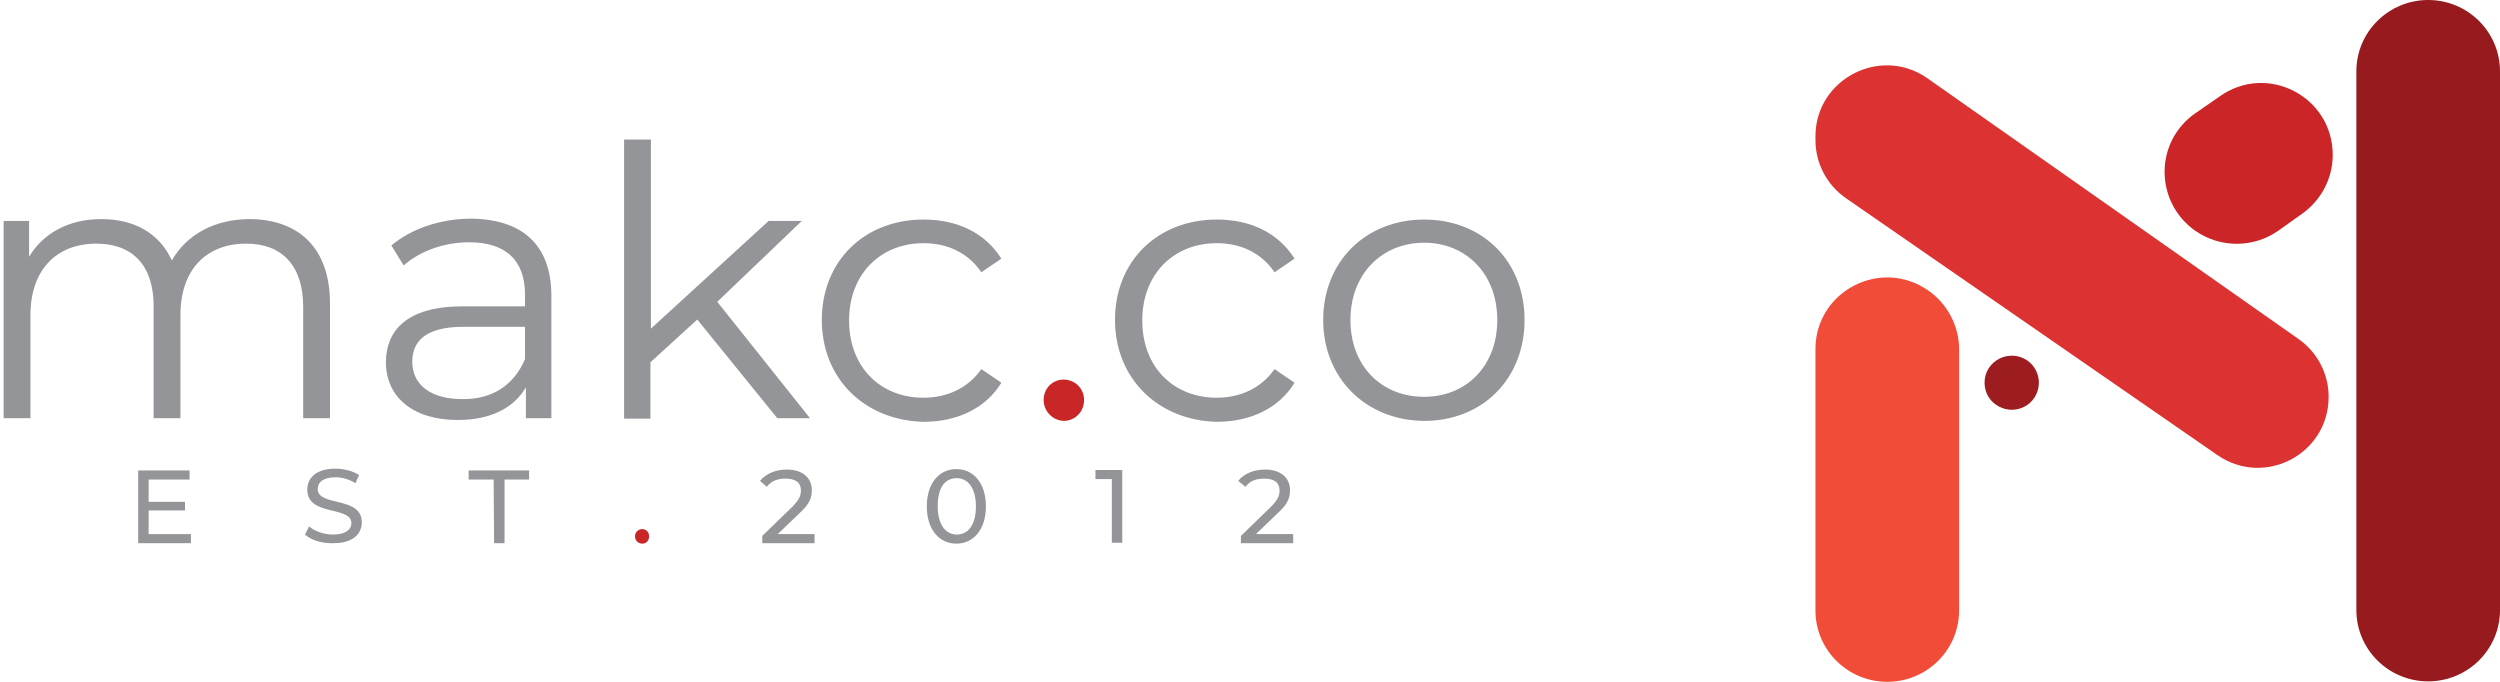
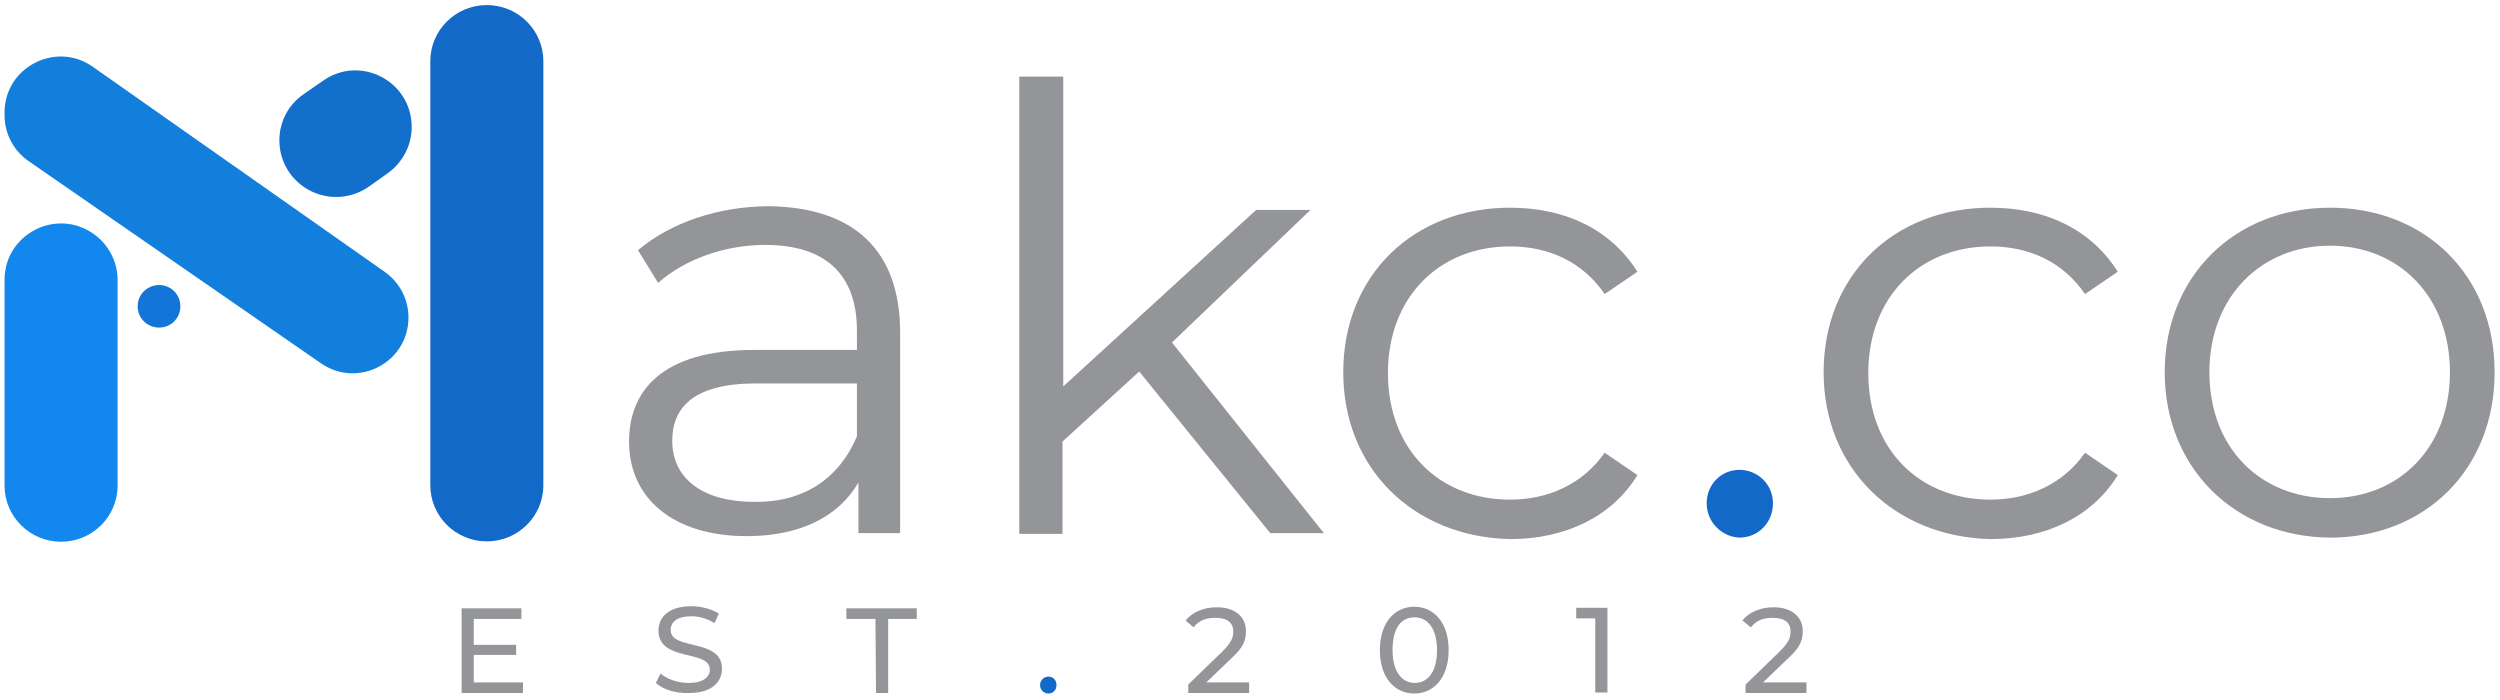
- <svg xmlns="http://www.w3.org/2000/svg" xmlns:xlink="http://www.w3.org/1999/xlink" version="1.1" id="Layer_1" x="0px" y="0px" viewBox="0 0 550 150" style="enable-background:new 0 0 550 150;" xml:space="preserve">
-   <style type="text/css">
+ <svg xmlns="http://www.w3.org/2000/svg" xmlns:xlink="http://www.w3.org/1999/xlink" version="1.1" id="Layer_1" x="0px" y="0px" viewBox="0 0 329 92" xml:space="preserve" width="329" height="92">
+   <defs id="defs21">
+     <rect x="51.681" y="-57.563" width="326.471" height="88.655" id="rect21" />
+   </defs>
+   <style type="text/css" id="style1">
	.st0{fill:#939598;}
- 	.st1{fill:#C92727;}
+ 	.st1{fill:#1269c7;}
	.st2{clip-path:url(#SVGID_00000028314074051516295200000007076188674481870746_);fill:#DC3332;}
	.st3{clip-path:url(#SVGID_00000028314074051516295200000007076188674481870746_);fill:#F04C38;}
- 	.st4{fill:#CC2527;}
- 	.st5{fill:#9D1C20;}
- 	.st6{fill:#971B1E;}
+ 	.st4{fill:#126fcc;}
+ 	.st5{fill:#1275d7;}
+ 	.st6{fill:#1269c7;}
</style>
-   <g>
-     <path class="st0" d="M72.6,66.8V92h-5.9V67.5c0-9.1-4.7-13.9-12.5-13.9c-8.9,0-14.5,5.8-14.5,15.7V92h-5.9V67.4   c0-9.1-4.7-13.8-12.6-13.8c-8.8,0-14.5,5.8-14.5,15.7V92H0.8V48.6h5.6v7.9c3.1-5.2,8.7-8.3,15.9-8.3s12.8,3.1,15.5,9.1   c3.2-5.6,9.3-9.1,17.2-9.1C65.6,48.3,72.6,54.4,72.6,66.8z" />
-     <path class="st0" d="M121.3,65.1V92h-5.6v-6.8c-2.6,4.5-7.7,7.2-15,7.2c-9.9,0-15.8-5.1-15.8-12.7c0-6.7,4.3-12.3,16.8-12.3h13.8   v-2.6c0-7.5-4.2-11.5-12.3-11.5c-5.6,0-10.9,2-14.4,5.1L86.1,54c4.4-3.7,10.8-5.9,17.7-5.9C115,48.3,121.3,53.9,121.3,65.1z    M115.5,79v-7.1h-13.6c-8.4,0-11.2,3.3-11.2,7.7c0,5,4,8.2,11,8.2C108.3,87.9,113.1,84.7,115.5,79z" />
-     <path class="st0" d="M153.4,70.3l-10.3,9.4v12.4h-5.8V30.7h5.9v41.6l25.9-23.7h7.3l-18.6,17.8L178.2,92H171L153.4,70.3z" />
-     <path class="st0" d="M180.8,70.4c0-13,9.4-22.1,22.4-22.1c7.4,0,13.5,2.9,17.1,8.6l-4.4,3c-3-4.4-7.6-6.4-12.7-6.4   c-9.5,0-16.4,6.8-16.4,17c0,10.3,6.9,17,16.4,17c5,0,9.7-2,12.7-6.3l4.4,3c-3.4,5.6-9.7,8.6-17.1,8.6   C190.2,92.5,180.8,83.3,180.8,70.4z" />
-     <path class="st1" d="M229.6,88c0-2.6,2-4.5,4.4-4.5s4.5,1.9,4.5,4.5s-2,4.6-4.5,4.6C231.6,92.5,229.6,90.5,229.6,88z" />
-     <path class="st0" d="M245.3,70.4c0-13,9.4-22.1,22.4-22.1c7.4,0,13.5,2.9,17.1,8.6l-4.4,3c-3-4.4-7.6-6.4-12.7-6.4   c-9.5,0-16.4,6.8-16.4,17c0,10.3,6.9,17,16.4,17c5,0,9.7-2,12.7-6.3l4.4,3c-3.4,5.6-9.7,8.6-17.1,8.6   C254.8,92.5,245.3,83.3,245.3,70.4z" />
-     <path class="st0" d="M291.1,70.4c0-12.9,9.4-22.1,22.2-22.1c12.8,0,22.1,9.1,22.1,22.1s-9.3,22.2-22.1,22.2   C300.5,92.5,291.1,83.2,291.1,70.4z M329.4,70.4c0-10.2-6.9-17-16.1-17s-16.2,6.8-16.2,17s6.9,16.9,16.2,16.9   S329.4,80.5,329.4,70.4z" />
-   </g>
-   <g>
-     <path class="st0" d="M42,117.5v2H30.4v-16h11.3v2h-9v4.9h8v1.9h-8v5.2H42L42,117.5z" />
-     <path class="st0" d="M67.1,117.6l0.9-1.8c1.2,1.1,3.3,1.8,5.3,1.8c2.7,0,4-1.1,4-2.5c0-3.9-9.7-1.4-9.7-7.4c0-2.5,1.9-4.6,6.2-4.6   c1.8,0,3.8,0.5,5.2,1.4l-0.8,1.8c-1.4-0.9-3-1.3-4.4-1.3c-2.7,0-3.9,1.1-3.9,2.6c0,3.9,9.7,1.5,9.7,7.3c0,2.5-1.9,4.6-6.2,4.6   C70.8,119.6,68.4,118.8,67.1,117.6z" />
-     <path class="st0" d="M108.6,105.5h-5.5v-2h13.3v2H111v14h-2.3L108.6,105.5L108.6,105.5z" />
-     <path class="st1" d="M139.7,118c0-0.9,0.7-1.6,1.6-1.6c0.8,0,1.5,0.6,1.5,1.6s-0.7,1.6-1.5,1.6C140.4,119.6,139.7,118.9,139.7,118z   " />
-     <path class="st0" d="M179.2,117.5v2h-11.5v-1.6l6.5-6.3c1.7-1.7,2-2.6,2-3.7c0-1.7-1.1-2.6-3.4-2.6c-1.8,0-3.1,0.5-4.1,1.8   l-1.5-1.3c1.2-1.5,3.3-2.5,5.9-2.5c3.3,0,5.5,1.7,5.5,4.5c0,1.6-0.4,3-2.6,5l-4.9,4.7C171,117.5,179.2,117.5,179.2,117.5z" />
-     <path class="st0" d="M203.9,111.4c0-5.2,2.8-8.2,6.5-8.2s6.5,3,6.5,8.2s-2.8,8.2-6.5,8.2S203.9,116.6,203.9,111.4z M214.7,111.4   c0-4.1-1.8-6.2-4.2-6.2c-2.6,0-4.2,2-4.2,6.2c0,4.1,1.8,6.2,4.2,6.2S214.7,115.6,214.7,111.4z" />
-     <path class="st0" d="M246.9,103.4v16h-2.3v-14H241v-2H246.9z" />
-     <path class="st0" d="M284.5,117.5v2H273v-1.6l6.5-6.3c1.7-1.7,2-2.6,2-3.7c0-1.7-1.1-2.6-3.4-2.6c-1.8,0-3.1,0.5-4.1,1.8l-1.6-1.3   c1.2-1.5,3.3-2.5,5.9-2.5c3.3,0,5.5,1.7,5.5,4.5c0,1.6-0.4,3-2.6,5l-4.9,4.7H284.5z" />
-   </g>
-   <g>
-     <g>
-       <defs>
-         <rect id="SVGID_1_" x="399.4" y="0" width="150.6" height="150" />
-       </defs>
-       <clipPath id="SVGID_00000057850968674422742660000004185597418607807894_">
-         <use xlink:href="#SVGID_1_" style="overflow:visible;" />
-       </clipPath>
-       <path style="clip-path:url(#SVGID_00000057850968674422742660000004185597418607807894_);fill:#DC3332;" d="M399.4,30v0.8    c0,5.1,2.5,9.9,6.7,12.8l81.7,56.5c10.4,7.2,24.5-0.2,24.5-12.8l0,0c0-5.1-2.5-9.8-6.6-12.7L424,17.2    C413.7,10,399.4,17.4,399.4,30L399.4,30z" />
-       <path style="clip-path:url(#SVGID_00000057850968674422742660000004185597418607807894_);fill:#F04C38;" d="M424.2,63.9    L424.2,63.9c4.2,2.9,6.8,7.8,6.8,12.9v57.5c0,8.7-7.1,15.7-15.8,15.7h0c-8.7,0-15.8-7-15.8-15.7V76.8    C399.4,64.1,413.7,56.6,424.2,63.9L424.2,63.9z" />
+   <g id="g22" transform="matrix(1.313178,0,0,1.313178,-393.5425,-59.47409)">
+     <g id="g7" transform="matrix(0.746342,0,0,0.746342,299.3626,30.05621)">
+       <path class="st0" d="M 121.3,65.1 V 92 h -5.6 v -6.8 c -2.6,4.5 -7.7,7.2 -15,7.2 -9.9,0 -15.8,-5.1 -15.8,-12.7 0,-6.7 4.3,-12.3 16.8,-12.3 h 13.8 v -2.6 c 0,-7.5 -4.2,-11.5 -12.3,-11.5 -5.6,0 -10.9,2 -14.4,5.1 L 86.1,54 c 4.4,-3.7 10.8,-5.9 17.7,-5.9 11.2,0.2 17.5,5.8 17.5,17 z M 115.5,79 v -7.1 h -13.6 c -8.4,0 -11.2,3.3 -11.2,7.7 0,5 4,8.2 11,8.2 6.6,0.1 11.4,-3.1 13.8,-8.8 z" id="path2" />
+       <path class="st0" d="m 153.4,70.3 -10.3,9.4 v 12.4 h -5.8 V 30.7 h 5.9 v 41.6 l 25.9,-23.7 h 7.3 L 157.8,66.4 178.2,92 H 171 Z" id="path3" />
+       <path class="st0" d="m 180.8,70.4 c 0,-13 9.4,-22.1 22.4,-22.1 7.4,0 13.5,2.9 17.1,8.6 l -4.4,3 c -3,-4.4 -7.6,-6.4 -12.7,-6.4 -9.5,0 -16.4,6.8 -16.4,17 0,10.3 6.9,17 16.4,17 5,0 9.7,-2 12.7,-6.3 l 4.4,3 c -3.4,5.6 -9.7,8.6 -17.1,8.6 -13,-0.3 -22.4,-9.5 -22.4,-22.4 z" id="path4" />
+       <path class="st1" d="m 229.6,88 c 0,-2.6 2,-4.5 4.4,-4.5 2.4,0 4.5,1.9 4.5,4.5 0,2.6 -2,4.6 -4.5,4.6 -2.4,-0.1 -4.4,-2.1 -4.4,-4.6 z" id="path5" />
+       <path class="st0" d="m 245.3,70.4 c 0,-13 9.4,-22.1 22.4,-22.1 7.4,0 13.5,2.9 17.1,8.6 l -4.4,3 c -3,-4.4 -7.6,-6.4 -12.7,-6.4 -9.5,0 -16.4,6.8 -16.4,17 0,10.3 6.9,17 16.4,17 5,0 9.7,-2 12.7,-6.3 l 4.4,3 c -3.4,5.6 -9.7,8.6 -17.1,8.6 -12.9,-0.3 -22.4,-9.5 -22.4,-22.4 z" id="path6" />
+       <path class="st0" d="m 291.1,70.4 c 0,-12.9 9.4,-22.1 22.2,-22.1 12.8,0 22.1,9.1 22.1,22.1 0,13 -9.3,22.2 -22.1,22.2 -12.8,-0.1 -22.2,-9.4 -22.2,-22.2 z m 38.3,0 c 0,-10.2 -6.9,-17 -16.1,-17 -9.2,0 -16.2,6.8 -16.2,17 0,10.2 6.9,16.9 16.2,16.9 9.3,0 16.1,-6.8 16.1,-16.9 z" id="path7" />
    </g>
-     <path class="st4" d="M513.2,34.1L513.2,34.1c0,5.1-2.5,9.9-6.7,12.9l-5.2,3.7c-5.5,3.9-12.8,3.9-18.3,0.1l0,0   c-9-6.3-9.1-19.6,0-25.9l5.2-3.6C498.7,13.7,513.2,21.2,513.2,34.1L513.2,34.1z" />
-     <g>
-       <path class="st5" d="M436.6,84.2L436.6,84.2c0,4.8,5.4,7.6,9.4,4.9l0,0c3.4-2.4,3.4-7.4,0-9.8l0,0C442,76.6,436.6,79.4,436.6,84.2    L436.6,84.2z" />
-       <path class="st6" d="M518.4,15.7v118.5c0,8.7,7.1,15.7,15.8,15.7l0,0c8.7,0,15.8-7,15.8-15.7l0-118.5C550,7,542.9,0,534.2,0h0    C525.5,0,518.4,7,518.4,15.7L518.4,15.7z" />
+     <g id="g15" transform="matrix(0.5303907,0,0,0.5303907,329.8223,51.3579)">
+       <path class="st0" d="m 42,117.5 v 2 H 30.4 v -16 h 11.3 v 2 h -9 v 4.9 h 8 v 1.9 h -8 v 5.2 z" id="path8" />
+       <path class="st0" d="m 67.1,117.6 0.9,-1.8 c 1.2,1.1 3.3,1.8 5.3,1.8 2.7,0 4,-1.1 4,-2.5 0,-3.9 -9.7,-1.4 -9.7,-7.4 0,-2.5 1.9,-4.6 6.2,-4.6 1.8,0 3.8,0.5 5.2,1.4 l -0.8,1.8 c -1.4,-0.9 -3,-1.3 -4.4,-1.3 -2.7,0 -3.9,1.1 -3.9,2.6 0,3.9 9.7,1.5 9.7,7.3 0,2.5 -1.9,4.6 -6.2,4.6 -2.6,0.1 -5,-0.7 -6.3,-1.9 z" id="path9" />
+       <path class="st0" d="m 108.6,105.5 h -5.5 v -2 h 13.3 v 2 H 111 v 14 h -2.3 z" id="path10" />
+       <path class="st1" d="m 139.7,118 c 0,-0.9 0.7,-1.6 1.6,-1.6 0.8,0 1.5,0.6 1.5,1.6 0,1 -0.7,1.6 -1.5,1.6 -0.9,0 -1.6,-0.7 -1.6,-1.6 z" id="path11" />
+       <path class="st0" d="m 179.2,117.5 v 2 h -11.5 v -1.6 l 6.5,-6.3 c 1.7,-1.7 2,-2.6 2,-3.7 0,-1.7 -1.1,-2.6 -3.4,-2.6 -1.8,0 -3.1,0.5 -4.1,1.8 l -1.5,-1.3 c 1.2,-1.5 3.3,-2.5 5.9,-2.5 3.3,0 5.5,1.7 5.5,4.5 0,1.6 -0.4,3 -2.6,5 l -4.9,4.7 c -0.1,0 8.1,0 8.1,0 z" id="path12" />
+       <path class="st0" d="m 203.9,111.4 c 0,-5.2 2.8,-8.2 6.5,-8.2 3.7,0 6.5,3 6.5,8.2 0,5.2 -2.8,8.2 -6.5,8.2 -3.7,0 -6.5,-3 -6.5,-8.2 z m 10.8,0 c 0,-4.1 -1.8,-6.2 -4.2,-6.2 -2.6,0 -4.2,2 -4.2,6.2 0,4.1 1.8,6.2 4.2,6.2 2.4,0 4.2,-2 4.2,-6.2 z" id="path13" />
+       <path class="st0" d="m 246.9,103.4 v 16 h -2.3 v -14 H 241 v -2 z" id="path14" />
+       <path class="st0" d="m 284.5,117.5 v 2 H 273 v -1.6 l 6.5,-6.3 c 1.7,-1.7 2,-2.6 2,-3.7 0,-1.7 -1.1,-2.6 -3.4,-2.6 -1.8,0 -3.1,0.5 -4.1,1.8 l -1.6,-1.3 c 1.2,-1.5 3.3,-2.5 5.9,-2.5 3.3,0 5.5,1.7 5.5,4.5 0,1.6 -0.4,3 -2.6,5 l -4.9,4.7 z" id="path15" />
+     </g>
+     <g id="g21" transform="matrix(0.3585434,0,0,0.3585434,156.9406,45.79832)">
+       <g id="g17">
+         <defs id="defs15">
+           <rect id="SVGID_1_" x="399.4" y="0" width="150.6" height="150" />
+         </defs>
+         <clipPath id="SVGID_00000057850968674422742660000004185597418607807894_">
+           <use xlink:href="#SVGID_1_" style="overflow:visible" id="use15" />
+         </clipPath>
+         <path style="fill:#127fdc" d="m 399.4,30 v 0.8 c 0,5.1 2.5,9.9 6.7,12.8 l 81.7,56.5 c 10.4,7.2 24.5,-0.2 24.5,-12.8 v 0 c 0,-5.1 -2.5,-9.8 -6.6,-12.7 L 424,17.2 C 413.7,10 399.4,17.4 399.4,30 Z" clip-path="url(#SVGID_00000057850968674422742660000004185597418607807894_)" id="path16" />
+         <path style="fill:#1288ef" d="m 424.2,63.9 v 0 c 4.2,2.9 6.8,7.8 6.8,12.9 v 57.5 c 0,8.7 -7.1,15.7 -15.8,15.7 v 0 c -8.7,0 -15.8,-7 -15.8,-15.7 V 76.8 c 0,-12.7 14.3,-20.2 24.8,-12.9 z" clip-path="url(#SVGID_00000057850968674422742660000004185597418607807894_)" id="path17" />
+       </g>
+       <path class="st4" d="m 513.2,34.1 v 0 c 0,5.1 -2.5,9.9 -6.7,12.9 l -5.2,3.7 c -5.5,3.9 -12.8,3.9 -18.3,0.1 v 0 c -9,-6.3 -9.1,-19.6 0,-25.9 l 5.2,-3.6 c 10.5,-7.6 25,-0.1 25,12.8 z" id="path18" />
+       <g id="g20">
+         <path class="st5" d="m 436.6,84.2 v 0 c 0,4.8 5.4,7.6 9.4,4.9 v 0 c 3.4,-2.4 3.4,-7.4 0,-9.8 v 0 c -4,-2.7 -9.4,0.1 -9.4,4.9 z" id="path19" />
+         <path class="st6" d="m 518.4,15.7 v 118.5 c 0,8.7 7.1,15.7 15.8,15.7 v 0 c 8.7,0 15.8,-7 15.8,-15.7 V 15.7 C 550,7 542.9,0 534.2,0 v 0 c -8.7,0 -15.8,7 -15.8,15.7 z" id="path20" />
+       </g>
    </g>
  </g>
</svg>
